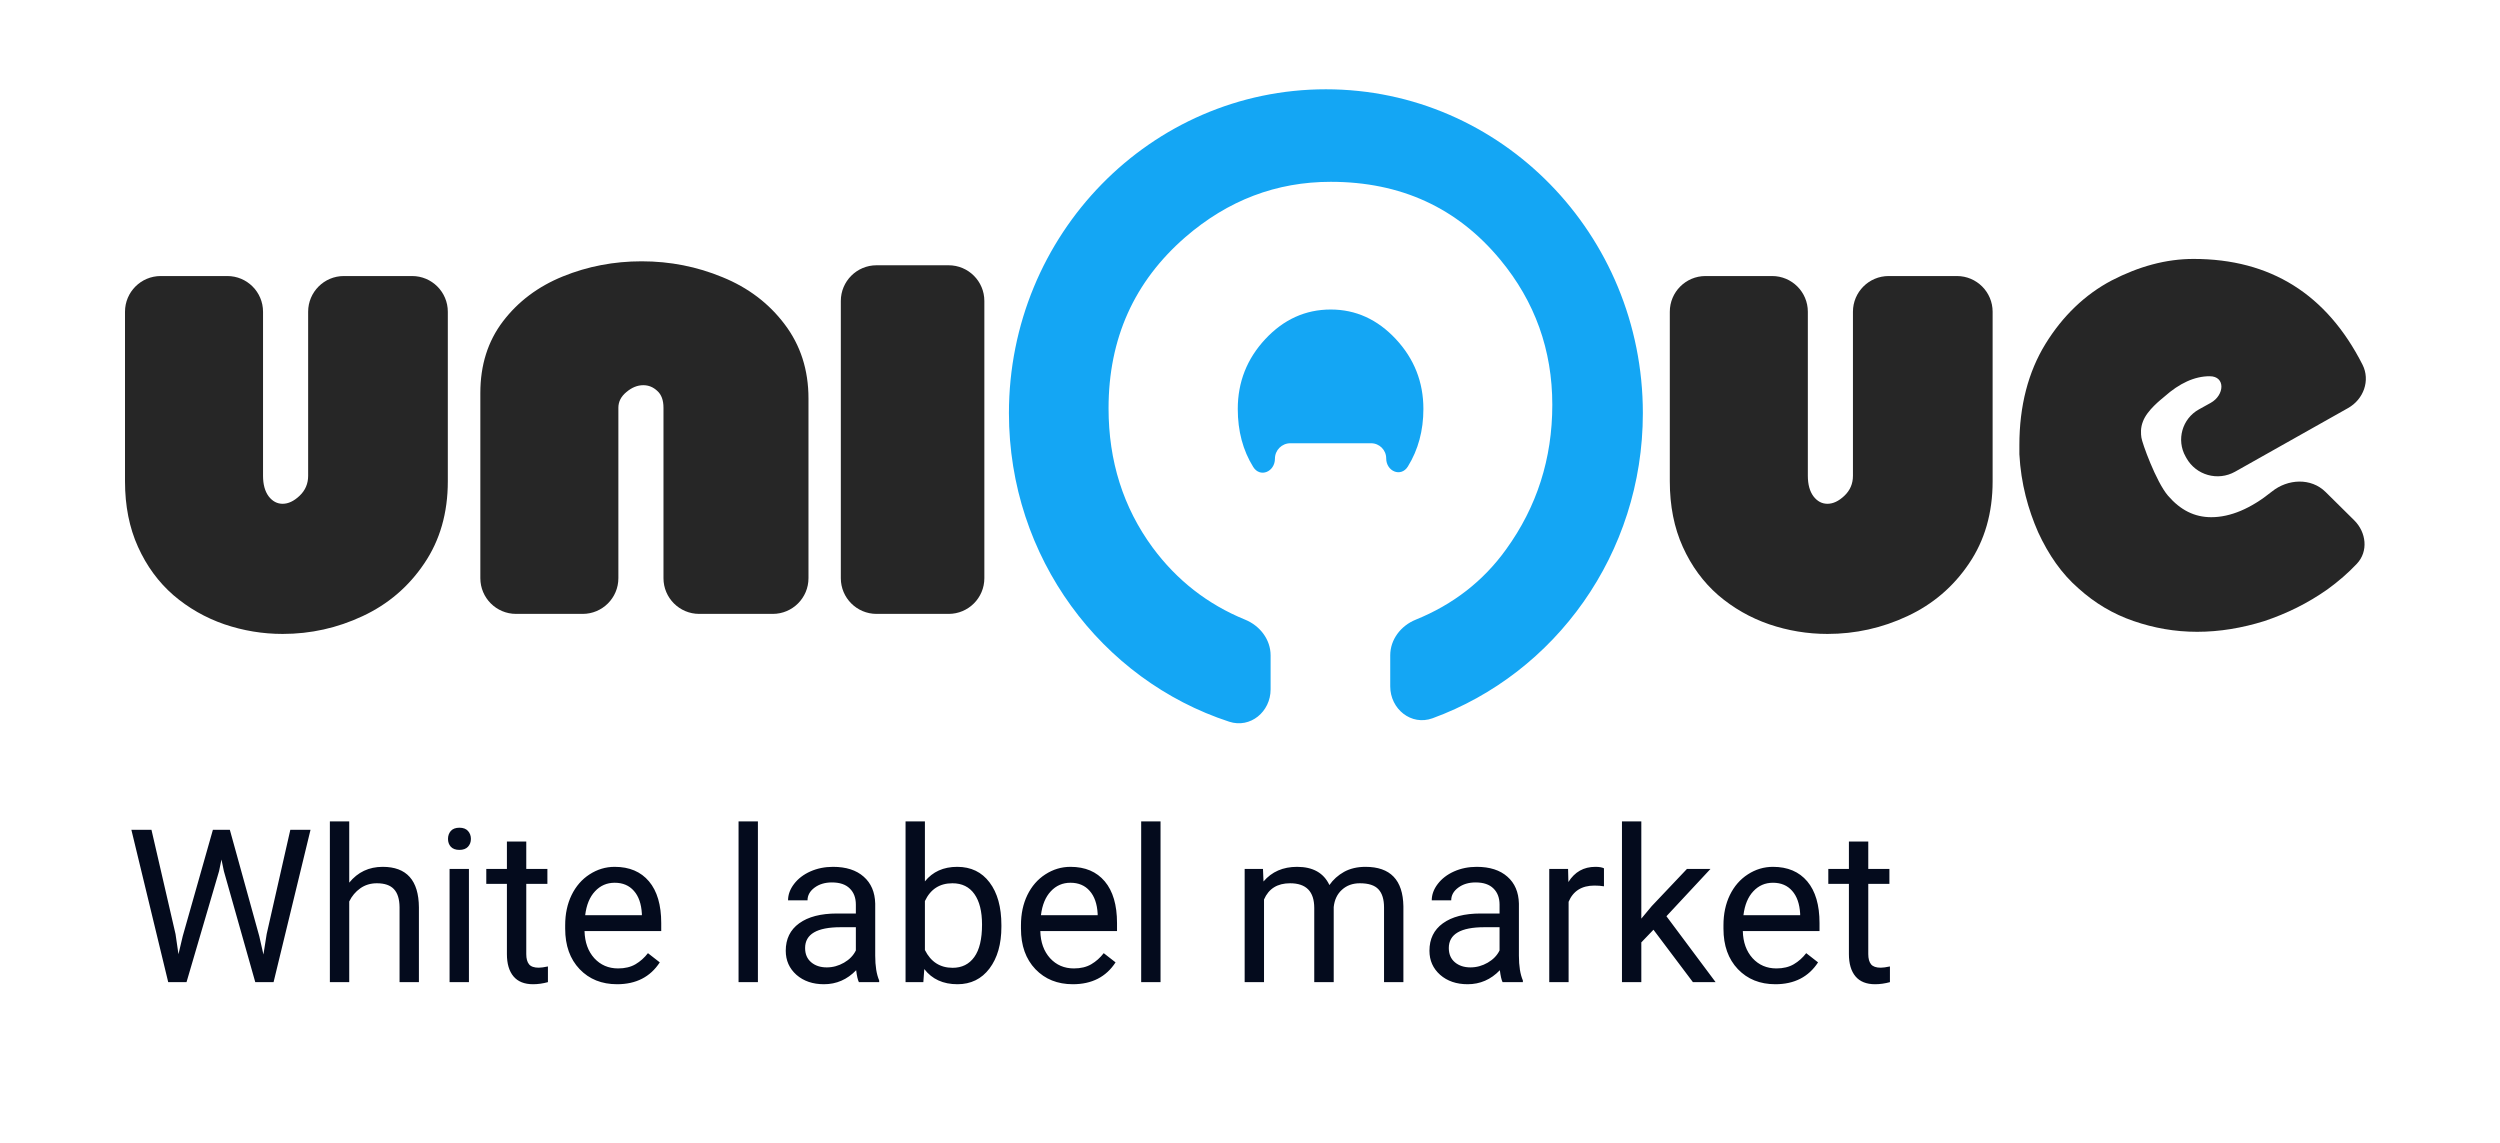
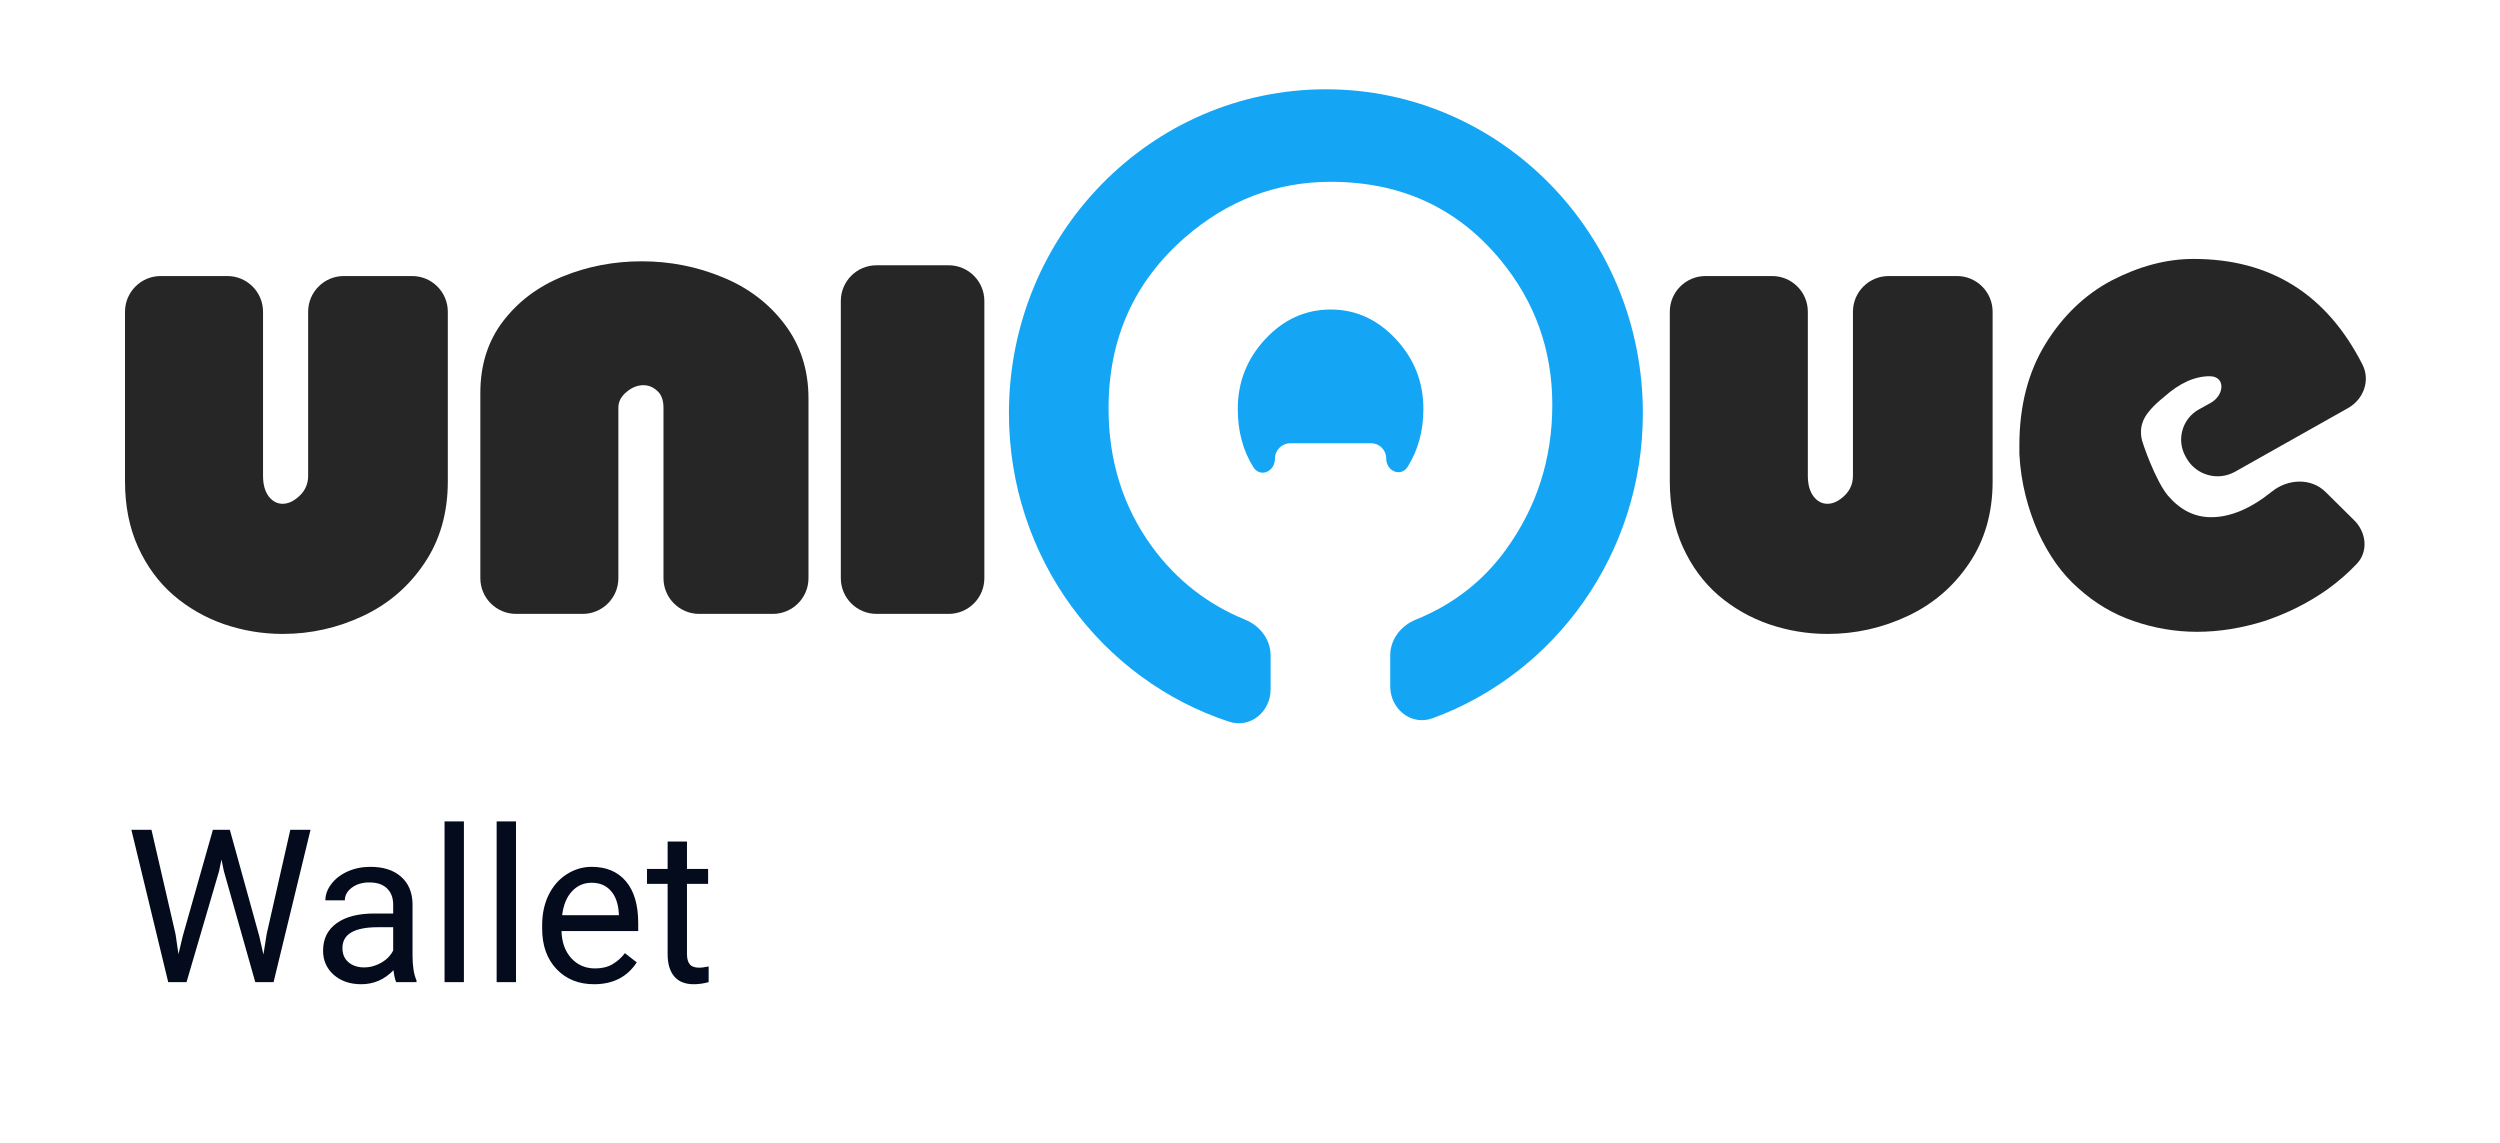
<svg xmlns="http://www.w3.org/2000/svg" width="140" height="64" viewBox="0 0 140 64" fill="none">
-   <path d="M9.83 52.31L9.994 53.435L10.234 52.422L11.922 46.469H12.871L14.518 52.422L14.752 53.453L14.934 52.305L16.258 46.469H17.389L15.32 55H14.295L12.537 48.783L12.402 48.133L12.268 48.783L10.445 55H9.42L7.357 46.469H8.482L9.83 52.31ZM19.557 49.428C20.037 48.838 20.662 48.543 21.432 48.543C22.771 48.543 23.447 49.299 23.459 50.81V55H22.375V50.805C22.371 50.348 22.266 50.01 22.059 49.791C21.855 49.572 21.537 49.463 21.104 49.463C20.752 49.463 20.443 49.557 20.178 49.744C19.912 49.932 19.705 50.178 19.557 50.482V55H18.473V46H19.557V49.428ZM26.26 55H25.176V48.66H26.26V55ZM25.088 46.978C25.088 46.803 25.141 46.654 25.246 46.533C25.355 46.412 25.516 46.352 25.727 46.352C25.938 46.352 26.098 46.412 26.207 46.533C26.316 46.654 26.371 46.803 26.371 46.978C26.371 47.154 26.316 47.301 26.207 47.418C26.098 47.535 25.938 47.594 25.727 47.594C25.516 47.594 25.355 47.535 25.246 47.418C25.141 47.301 25.088 47.154 25.088 46.978ZM29.471 47.125V48.66H30.654V49.498H29.471V53.43C29.471 53.684 29.523 53.875 29.629 54.004C29.734 54.129 29.914 54.191 30.168 54.191C30.293 54.191 30.465 54.168 30.684 54.121V55C30.398 55.078 30.121 55.117 29.852 55.117C29.367 55.117 29.002 54.971 28.756 54.678C28.51 54.385 28.387 53.969 28.387 53.43V49.498H27.232V48.66H28.387V47.125H29.471ZM34.557 55.117C33.697 55.117 32.998 54.836 32.459 54.273C31.92 53.707 31.65 52.951 31.65 52.006V51.807C31.65 51.178 31.77 50.617 32.008 50.125C32.25 49.629 32.586 49.242 33.016 48.965C33.449 48.684 33.918 48.543 34.422 48.543C35.246 48.543 35.887 48.815 36.344 49.357C36.801 49.9 37.029 50.678 37.029 51.69V52.141H32.734C32.75 52.766 32.932 53.272 33.279 53.658C33.631 54.041 34.076 54.232 34.615 54.232C34.998 54.232 35.322 54.154 35.588 53.998C35.853 53.842 36.086 53.635 36.285 53.377L36.947 53.893C36.416 54.709 35.619 55.117 34.557 55.117ZM34.422 49.434C33.984 49.434 33.617 49.594 33.32 49.914C33.023 50.23 32.84 50.676 32.77 51.25H35.945V51.168C35.914 50.617 35.766 50.191 35.5 49.891C35.234 49.586 34.875 49.434 34.422 49.434ZM42.443 55H41.359V46H42.443V55ZM48.098 55C48.035 54.875 47.984 54.652 47.945 54.332C47.441 54.855 46.84 55.117 46.141 55.117C45.516 55.117 45.002 54.941 44.6 54.59C44.201 54.234 44.002 53.785 44.002 53.242C44.002 52.582 44.252 52.07 44.752 51.707C45.256 51.34 45.963 51.156 46.873 51.156H47.928V50.658C47.928 50.279 47.815 49.978 47.588 49.756C47.361 49.529 47.027 49.416 46.586 49.416C46.199 49.416 45.875 49.514 45.613 49.709C45.352 49.904 45.221 50.141 45.221 50.418H44.131C44.131 50.102 44.242 49.797 44.465 49.504C44.691 49.207 44.996 48.973 45.379 48.801C45.766 48.629 46.19 48.543 46.65 48.543C47.381 48.543 47.953 48.727 48.367 49.094C48.781 49.457 48.996 49.959 49.012 50.6V53.518C49.012 54.1 49.086 54.562 49.234 54.906V55H48.098ZM46.299 54.174C46.639 54.174 46.961 54.086 47.266 53.91C47.57 53.734 47.791 53.506 47.928 53.225V51.924H47.078C45.75 51.924 45.086 52.312 45.086 53.09C45.086 53.43 45.199 53.695 45.426 53.887C45.652 54.078 45.943 54.174 46.299 54.174ZM56.078 51.9C56.078 52.869 55.855 53.648 55.41 54.238C54.965 54.824 54.367 55.117 53.617 55.117C52.816 55.117 52.197 54.834 51.76 54.268L51.707 55H50.711V46H51.795V49.357C52.232 48.815 52.836 48.543 53.605 48.543C54.375 48.543 54.978 48.834 55.416 49.416C55.857 49.998 56.078 50.795 56.078 51.807V51.9ZM54.994 51.777C54.994 51.039 54.852 50.469 54.566 50.066C54.281 49.664 53.871 49.463 53.336 49.463C52.621 49.463 52.107 49.795 51.795 50.459V53.201C52.127 53.865 52.645 54.197 53.348 54.197C53.867 54.197 54.272 53.996 54.56 53.594C54.85 53.191 54.994 52.586 54.994 51.777ZM60.08 55.117C59.221 55.117 58.522 54.836 57.982 54.273C57.443 53.707 57.174 52.951 57.174 52.006V51.807C57.174 51.178 57.293 50.617 57.531 50.125C57.773 49.629 58.109 49.242 58.539 48.965C58.973 48.684 59.441 48.543 59.945 48.543C60.77 48.543 61.41 48.815 61.867 49.357C62.324 49.9 62.553 50.678 62.553 51.69V52.141H58.258C58.273 52.766 58.455 53.272 58.803 53.658C59.154 54.041 59.6 54.232 60.139 54.232C60.522 54.232 60.846 54.154 61.111 53.998C61.377 53.842 61.609 53.635 61.809 53.377L62.471 53.893C61.94 54.709 61.143 55.117 60.08 55.117ZM59.945 49.434C59.508 49.434 59.141 49.594 58.844 49.914C58.547 50.23 58.363 50.676 58.293 51.25H61.469V51.168C61.438 50.617 61.289 50.191 61.023 49.891C60.758 49.586 60.398 49.434 59.945 49.434ZM64.99 55H63.906V46H64.99V55ZM70.727 48.66L70.756 49.363C71.221 48.816 71.848 48.543 72.637 48.543C73.523 48.543 74.127 48.883 74.447 49.562C74.658 49.258 74.932 49.012 75.268 48.824C75.607 48.637 76.008 48.543 76.469 48.543C77.859 48.543 78.566 49.279 78.59 50.752V55H77.506V50.816C77.506 50.363 77.402 50.025 77.195 49.803C76.988 49.576 76.641 49.463 76.152 49.463C75.75 49.463 75.416 49.584 75.15 49.826C74.885 50.065 74.731 50.387 74.688 50.793V55H73.598V50.846C73.598 49.924 73.147 49.463 72.244 49.463C71.533 49.463 71.047 49.766 70.785 50.371V55H69.701V48.66H70.727ZM84.144 55C84.082 54.875 84.031 54.652 83.992 54.332C83.488 54.855 82.887 55.117 82.188 55.117C81.562 55.117 81.049 54.941 80.647 54.59C80.248 54.234 80.049 53.785 80.049 53.242C80.049 52.582 80.299 52.07 80.799 51.707C81.303 51.34 82.01 51.156 82.92 51.156H83.975V50.658C83.975 50.279 83.861 49.978 83.635 49.756C83.408 49.529 83.074 49.416 82.633 49.416C82.246 49.416 81.922 49.514 81.66 49.709C81.398 49.904 81.268 50.141 81.268 50.418H80.178C80.178 50.102 80.289 49.797 80.512 49.504C80.738 49.207 81.043 48.973 81.426 48.801C81.812 48.629 82.236 48.543 82.697 48.543C83.428 48.543 84 48.727 84.414 49.094C84.828 49.457 85.043 49.959 85.059 50.6V53.518C85.059 54.1 85.133 54.562 85.281 54.906V55H84.144ZM82.346 54.174C82.686 54.174 83.008 54.086 83.312 53.91C83.617 53.734 83.838 53.506 83.975 53.225V51.924H83.125C81.797 51.924 81.133 52.312 81.133 53.09C81.133 53.43 81.246 53.695 81.473 53.887C81.699 54.078 81.99 54.174 82.346 54.174ZM89.822 49.633C89.658 49.605 89.481 49.592 89.289 49.592C88.578 49.592 88.096 49.895 87.842 50.5V55H86.758V48.66H87.812L87.83 49.393C88.186 48.826 88.689 48.543 89.342 48.543C89.553 48.543 89.713 48.57 89.822 48.625V49.633ZM92.594 52.065L91.914 52.773V55H90.83V46H91.914V51.443L92.494 50.746L94.469 48.66H95.787L93.32 51.309L96.074 55H94.803L92.594 52.065ZM99.42 55.117C98.561 55.117 97.861 54.836 97.322 54.273C96.783 53.707 96.514 52.951 96.514 52.006V51.807C96.514 51.178 96.633 50.617 96.871 50.125C97.113 49.629 97.449 49.242 97.879 48.965C98.312 48.684 98.781 48.543 99.285 48.543C100.109 48.543 100.75 48.815 101.207 49.357C101.664 49.9 101.893 50.678 101.893 51.69V52.141H97.598C97.613 52.766 97.795 53.272 98.143 53.658C98.494 54.041 98.939 54.232 99.478 54.232C99.861 54.232 100.186 54.154 100.451 53.998C100.717 53.842 100.949 53.635 101.148 53.377L101.811 53.893C101.279 54.709 100.482 55.117 99.42 55.117ZM99.285 49.434C98.848 49.434 98.481 49.594 98.184 49.914C97.887 50.23 97.703 50.676 97.633 51.25H100.809V51.168C100.777 50.617 100.629 50.191 100.363 49.891C100.098 49.586 99.738 49.434 99.285 49.434ZM104.623 47.125V48.66H105.807V49.498H104.623V53.43C104.623 53.684 104.676 53.875 104.781 54.004C104.887 54.129 105.066 54.191 105.32 54.191C105.445 54.191 105.617 54.168 105.836 54.121V55C105.551 55.078 105.273 55.117 105.004 55.117C104.52 55.117 104.154 54.971 103.908 54.678C103.662 54.385 103.539 53.969 103.539 53.43V49.498H102.385V48.66H103.539V47.125H104.623Z" fill="#040B1D" />
+   <path d="M9.83 52.31L9.994 53.435L10.234 52.422L11.922 46.469H12.871L14.518 52.422L14.752 53.453L14.934 52.305L16.258 46.469H17.389L15.32 55H14.295L12.537 48.783L12.402 48.133L12.268 48.783L10.445 55H9.42L7.357 46.469H8.482L9.83 52.31ZM22.188 55C22.125 54.875 22.074 54.652 22.035 54.332C21.531 54.855 20.93 55.117 20.23 55.117C19.605 55.117 19.092 54.941 18.689 54.59C18.291 54.234 18.092 53.785 18.092 53.242C18.092 52.582 18.342 52.07 18.842 51.707C19.346 51.34 20.053 51.156 20.963 51.156H22.018V50.658C22.018 50.279 21.904 49.978 21.678 49.756C21.451 49.529 21.117 49.416 20.676 49.416C20.289 49.416 19.965 49.514 19.703 49.709C19.441 49.904 19.311 50.141 19.311 50.418H18.221C18.221 50.102 18.332 49.797 18.555 49.504C18.781 49.207 19.086 48.973 19.469 48.801C19.855 48.629 20.279 48.543 20.74 48.543C21.471 48.543 22.043 48.727 22.457 49.094C22.871 49.457 23.086 49.959 23.102 50.6V53.518C23.102 54.1 23.176 54.562 23.324 54.906V55H22.188ZM20.389 54.174C20.729 54.174 21.051 54.086 21.355 53.91C21.66 53.734 21.881 53.506 22.018 53.225V51.924H21.168C19.84 51.924 19.176 52.312 19.176 53.09C19.176 53.43 19.289 53.695 19.516 53.887C19.742 54.078 20.033 54.174 20.389 54.174ZM25.979 55H24.895V46H25.979V55ZM28.896 55H27.812V46H28.896V55ZM33.268 55.117C32.408 55.117 31.709 54.836 31.17 54.273C30.631 53.707 30.361 52.951 30.361 52.006V51.807C30.361 51.178 30.48 50.617 30.719 50.125C30.961 49.629 31.297 49.242 31.727 48.965C32.16 48.684 32.629 48.543 33.133 48.543C33.957 48.543 34.598 48.815 35.055 49.357C35.512 49.9 35.74 50.678 35.74 51.69V52.141H31.445C31.461 52.766 31.643 53.272 31.99 53.658C32.342 54.041 32.787 54.232 33.326 54.232C33.709 54.232 34.033 54.154 34.299 53.998C34.565 53.842 34.797 53.635 34.996 53.377L35.658 53.893C35.127 54.709 34.33 55.117 33.268 55.117ZM33.133 49.434C32.695 49.434 32.328 49.594 32.031 49.914C31.734 50.23 31.551 50.676 31.48 51.25H34.656V51.168C34.625 50.617 34.477 50.191 34.211 49.891C33.945 49.586 33.586 49.434 33.133 49.434ZM38.471 47.125V48.66H39.654V49.498H38.471V53.43C38.471 53.684 38.523 53.875 38.629 54.004C38.734 54.129 38.914 54.191 39.168 54.191C39.293 54.191 39.465 54.168 39.684 54.121V55C39.398 55.078 39.121 55.117 38.852 55.117C38.367 55.117 38.002 54.971 37.756 54.678C37.51 54.385 37.387 53.969 37.387 53.43V49.498H36.232V48.66H37.387V47.125H38.471Z" fill="#040B1D" />
  <path fill-rule="evenodd" clip-rule="evenodd" d="M77.853 38.436C77.853 39.706 79.028 40.658 80.221 40.223C87.087 37.717 92 31.014 92 23.137C92 13.12 84.053 5 74.25 5C64.447 5 56.5 13.12 56.5 23.137C56.5 31.226 61.681 38.077 68.837 40.416C70.022 40.803 71.154 39.855 71.154 38.608V36.703C71.154 35.809 70.554 35.039 69.727 34.701C67.629 33.844 65.901 32.496 64.543 30.657C62.9 28.415 62.079 25.818 62.079 22.865C62.079 18.964 63.513 15.768 66.382 13.277C68.766 11.214 71.478 10.182 74.521 10.182C78.443 10.182 81.607 11.635 84.013 14.54C85.957 16.888 86.929 19.598 86.929 22.67C86.929 25.682 86.067 28.38 84.343 30.763C83.069 32.537 81.381 33.85 79.279 34.703C78.451 35.038 77.853 35.808 77.853 36.7V38.436ZM77.627 25.669C77.627 25.201 77.248 24.822 76.78 24.822H72.26C71.784 24.822 71.397 25.208 71.397 25.684C71.397 26.419 70.567 26.773 70.18 26.149C69.603 25.221 69.315 24.139 69.315 22.901C69.315 21.395 69.83 20.09 70.859 18.987C71.889 17.884 73.11 17.333 74.521 17.333C75.921 17.333 77.136 17.884 78.165 18.987C79.195 20.09 79.71 21.395 79.71 22.901C79.71 24.111 79.42 25.186 78.841 26.124C78.457 26.744 77.627 26.398 77.627 25.669Z" fill="#14A6F4" />
  <path d="M7 17.458C7 16.354 7.895 15.458 9 15.458H12.73C13.835 15.458 14.73 16.354 14.73 17.458V26.644C14.73 27.131 14.836 27.516 15.048 27.799C15.261 28.074 15.521 28.212 15.829 28.212C16.143 28.212 16.458 28.064 16.773 27.767C17.095 27.463 17.256 27.089 17.256 26.644V17.458C17.256 16.354 18.151 15.458 19.256 15.458H23.078C24.183 15.458 25.078 16.354 25.078 17.458V26.951C25.078 28.724 24.637 30.26 23.754 31.559C22.878 32.859 21.728 33.84 20.305 34.504C18.888 35.168 17.396 35.5 15.829 35.5C14.713 35.5 13.625 35.32 12.564 34.96C11.503 34.593 10.552 34.049 9.71 33.328C8.875 32.601 8.215 31.701 7.729 30.627C7.243 29.554 7 28.329 7 26.951V17.458Z" fill="#262626" />
  <path d="M28.899 34.378C27.795 34.378 26.899 33.483 26.899 32.378V22.006C26.899 20.445 27.32 19.11 28.162 18.002C29.011 16.886 30.13 16.045 31.519 15.48C32.908 14.915 34.38 14.633 35.933 14.633C37.521 14.633 39.03 14.93 40.46 15.523C41.898 16.109 43.058 16.988 43.94 18.16C44.83 19.333 45.275 20.717 45.275 22.313V32.378C45.275 33.483 44.38 34.378 43.275 34.378H39.155C38.05 34.378 37.155 33.483 37.155 32.378V22.832C37.155 22.408 37.038 22.094 36.806 21.889C36.58 21.677 36.32 21.571 36.026 21.571C35.697 21.571 35.382 21.698 35.081 21.953C34.78 22.2 34.629 22.493 34.629 22.832V32.378C34.629 33.483 33.734 34.378 32.629 34.378H28.899Z" fill="#262626" />
  <path d="M49.086 34.378C47.981 34.378 47.086 33.483 47.086 32.378V16.855C47.086 15.751 47.981 14.855 49.086 14.855H53.124C54.228 14.855 55.124 15.751 55.124 16.855V32.378C55.124 33.483 54.228 34.378 53.124 34.378H49.086Z" fill="#262626" />
  <path d="M93.509 17.458C93.509 16.354 94.404 15.458 95.509 15.458H99.239C100.344 15.458 101.239 16.354 101.239 17.458V26.644C101.239 27.131 101.345 27.516 101.557 27.799C101.77 28.074 102.03 28.212 102.338 28.212C102.653 28.212 102.967 28.064 103.282 27.767C103.604 27.463 103.765 27.089 103.765 26.644V17.458C103.765 16.354 104.66 15.458 105.765 15.458H109.587C110.692 15.458 111.587 16.354 111.587 17.458V26.951C111.587 28.724 111.146 30.26 110.263 31.559C109.387 32.859 108.237 33.84 106.814 34.504C105.397 35.168 103.905 35.5 102.338 35.5C101.222 35.5 100.134 35.32 99.073 34.96C98.012 34.593 97.061 34.049 96.219 33.328C95.384 32.601 94.724 31.701 94.238 30.627C93.752 29.554 93.509 28.329 93.509 26.951V17.458Z" fill="#262626" />
  <path d="M132.3 20.421C132.749 21.307 132.359 22.364 131.493 22.851L125.165 26.415C124.202 26.957 122.983 26.616 122.441 25.654L122.393 25.568C121.866 24.633 122.201 23.447 123.14 22.926L123.797 22.562C124.58 22.128 124.638 21.069 123.743 21.069C122.897 21.069 122.05 21.46 121.203 22.214C121.028 22.364 120.239 22.967 120.006 23.6C119.86 23.961 119.889 24.293 119.918 24.503C119.947 24.775 120.736 26.974 121.407 27.758C122.108 28.571 122.897 28.963 123.831 28.963C124.9 28.963 126.041 28.485 127.223 27.53C128.114 26.811 129.419 26.746 130.233 27.551L131.837 29.138C132.514 29.808 132.638 30.876 131.985 31.569C131.5 32.084 130.949 32.561 130.343 33.001C129.233 33.784 128.065 34.356 126.81 34.778C125.554 35.17 124.298 35.381 123.043 35.381C121.787 35.381 120.619 35.17 119.48 34.778C118.341 34.387 117.319 33.784 116.385 32.94C115.451 32.127 114.721 31.072 114.137 29.807C113.582 28.541 113.173 27.095 113.085 25.438C113.085 25.347 113.085 25.317 113.085 25.166C113.085 25.016 113.085 24.925 113.085 24.925C113.085 22.726 113.582 20.828 114.545 19.261C115.509 17.694 116.765 16.489 118.254 15.705C119.772 14.922 121.291 14.5 122.838 14.5C127.144 14.5 130.298 16.474 132.3 20.421Z" fill="#262626" />
</svg>
